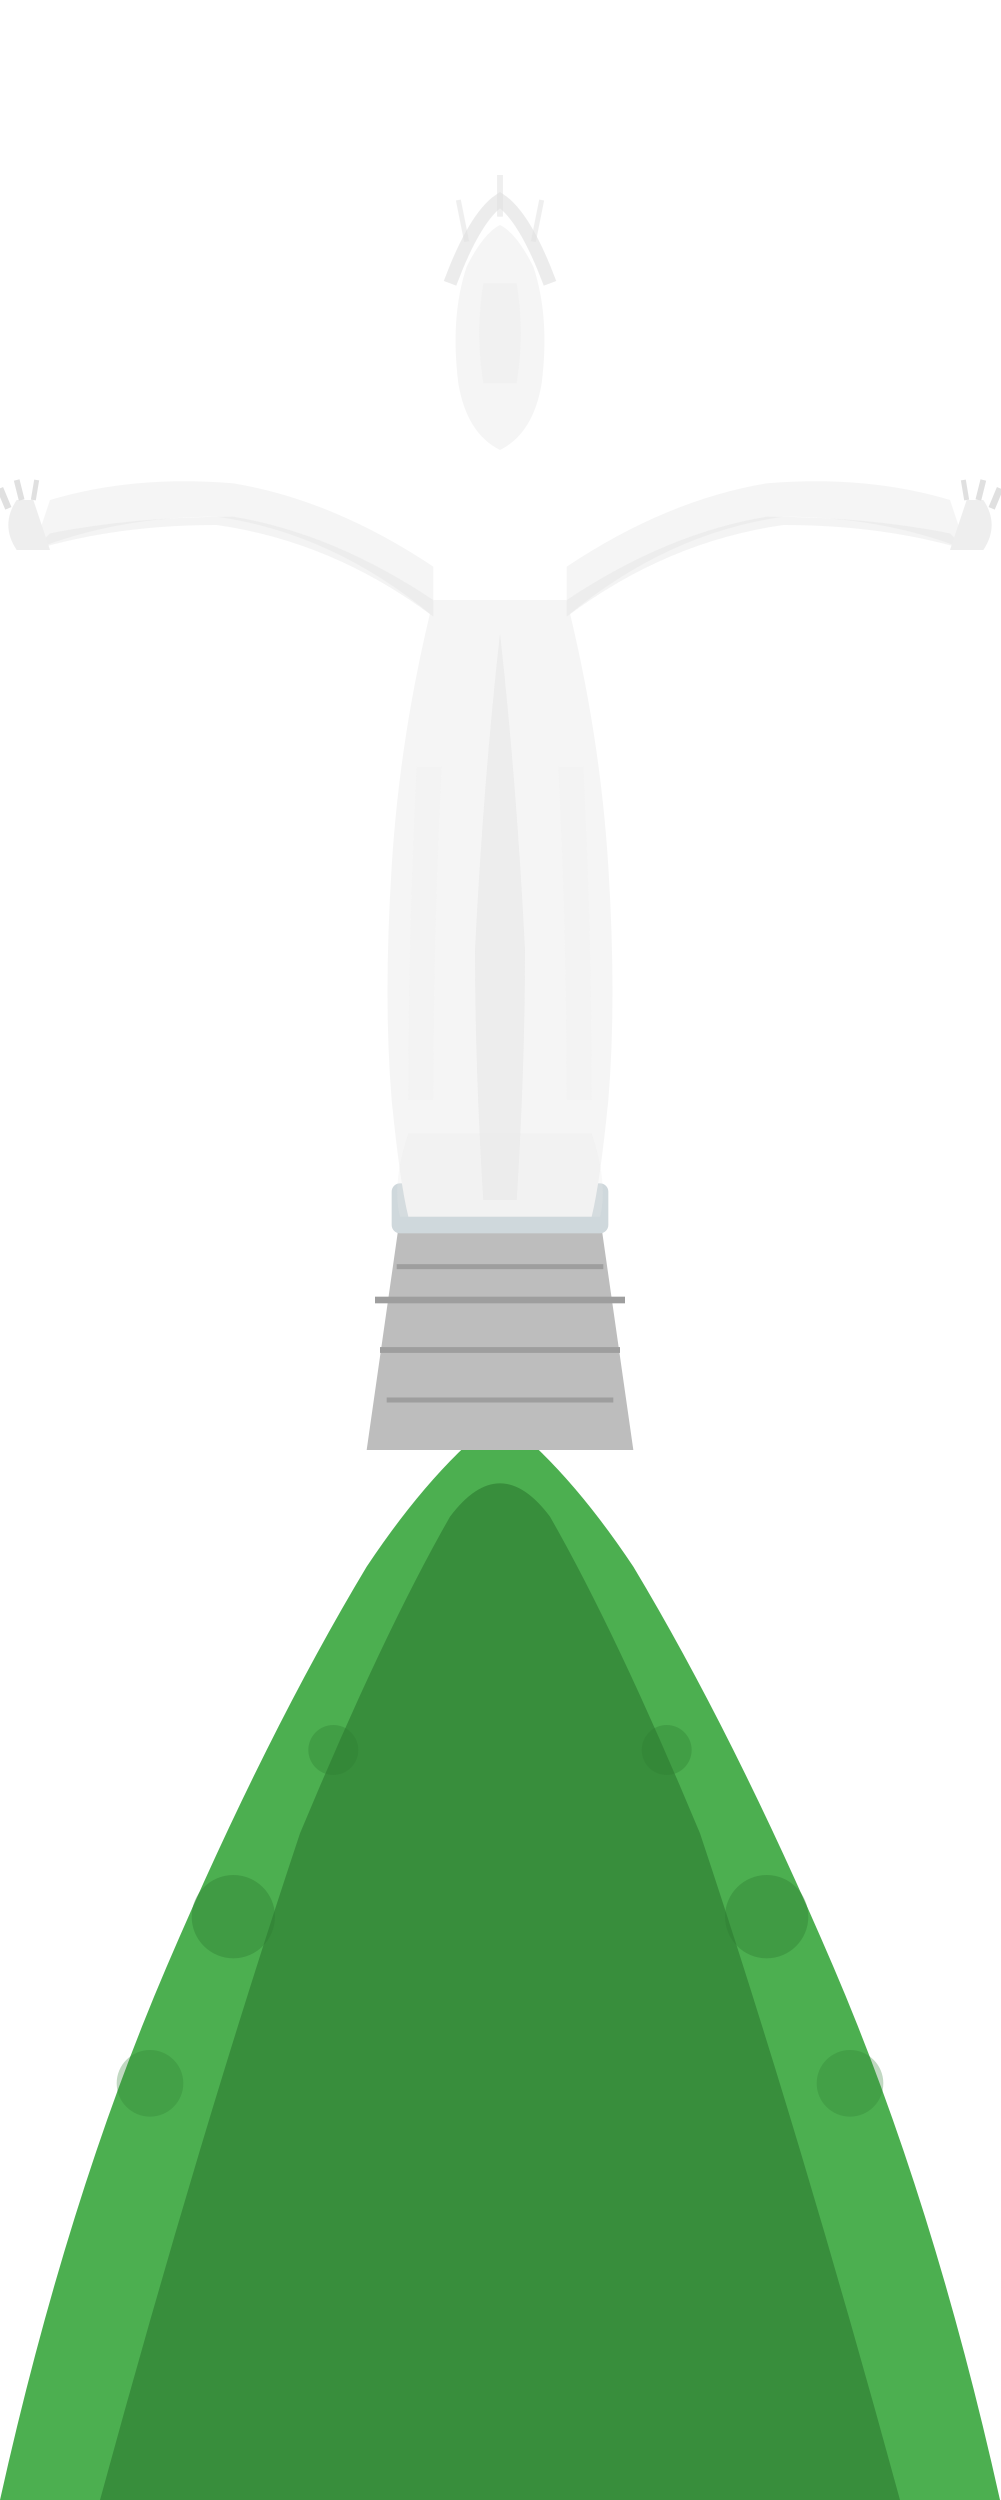
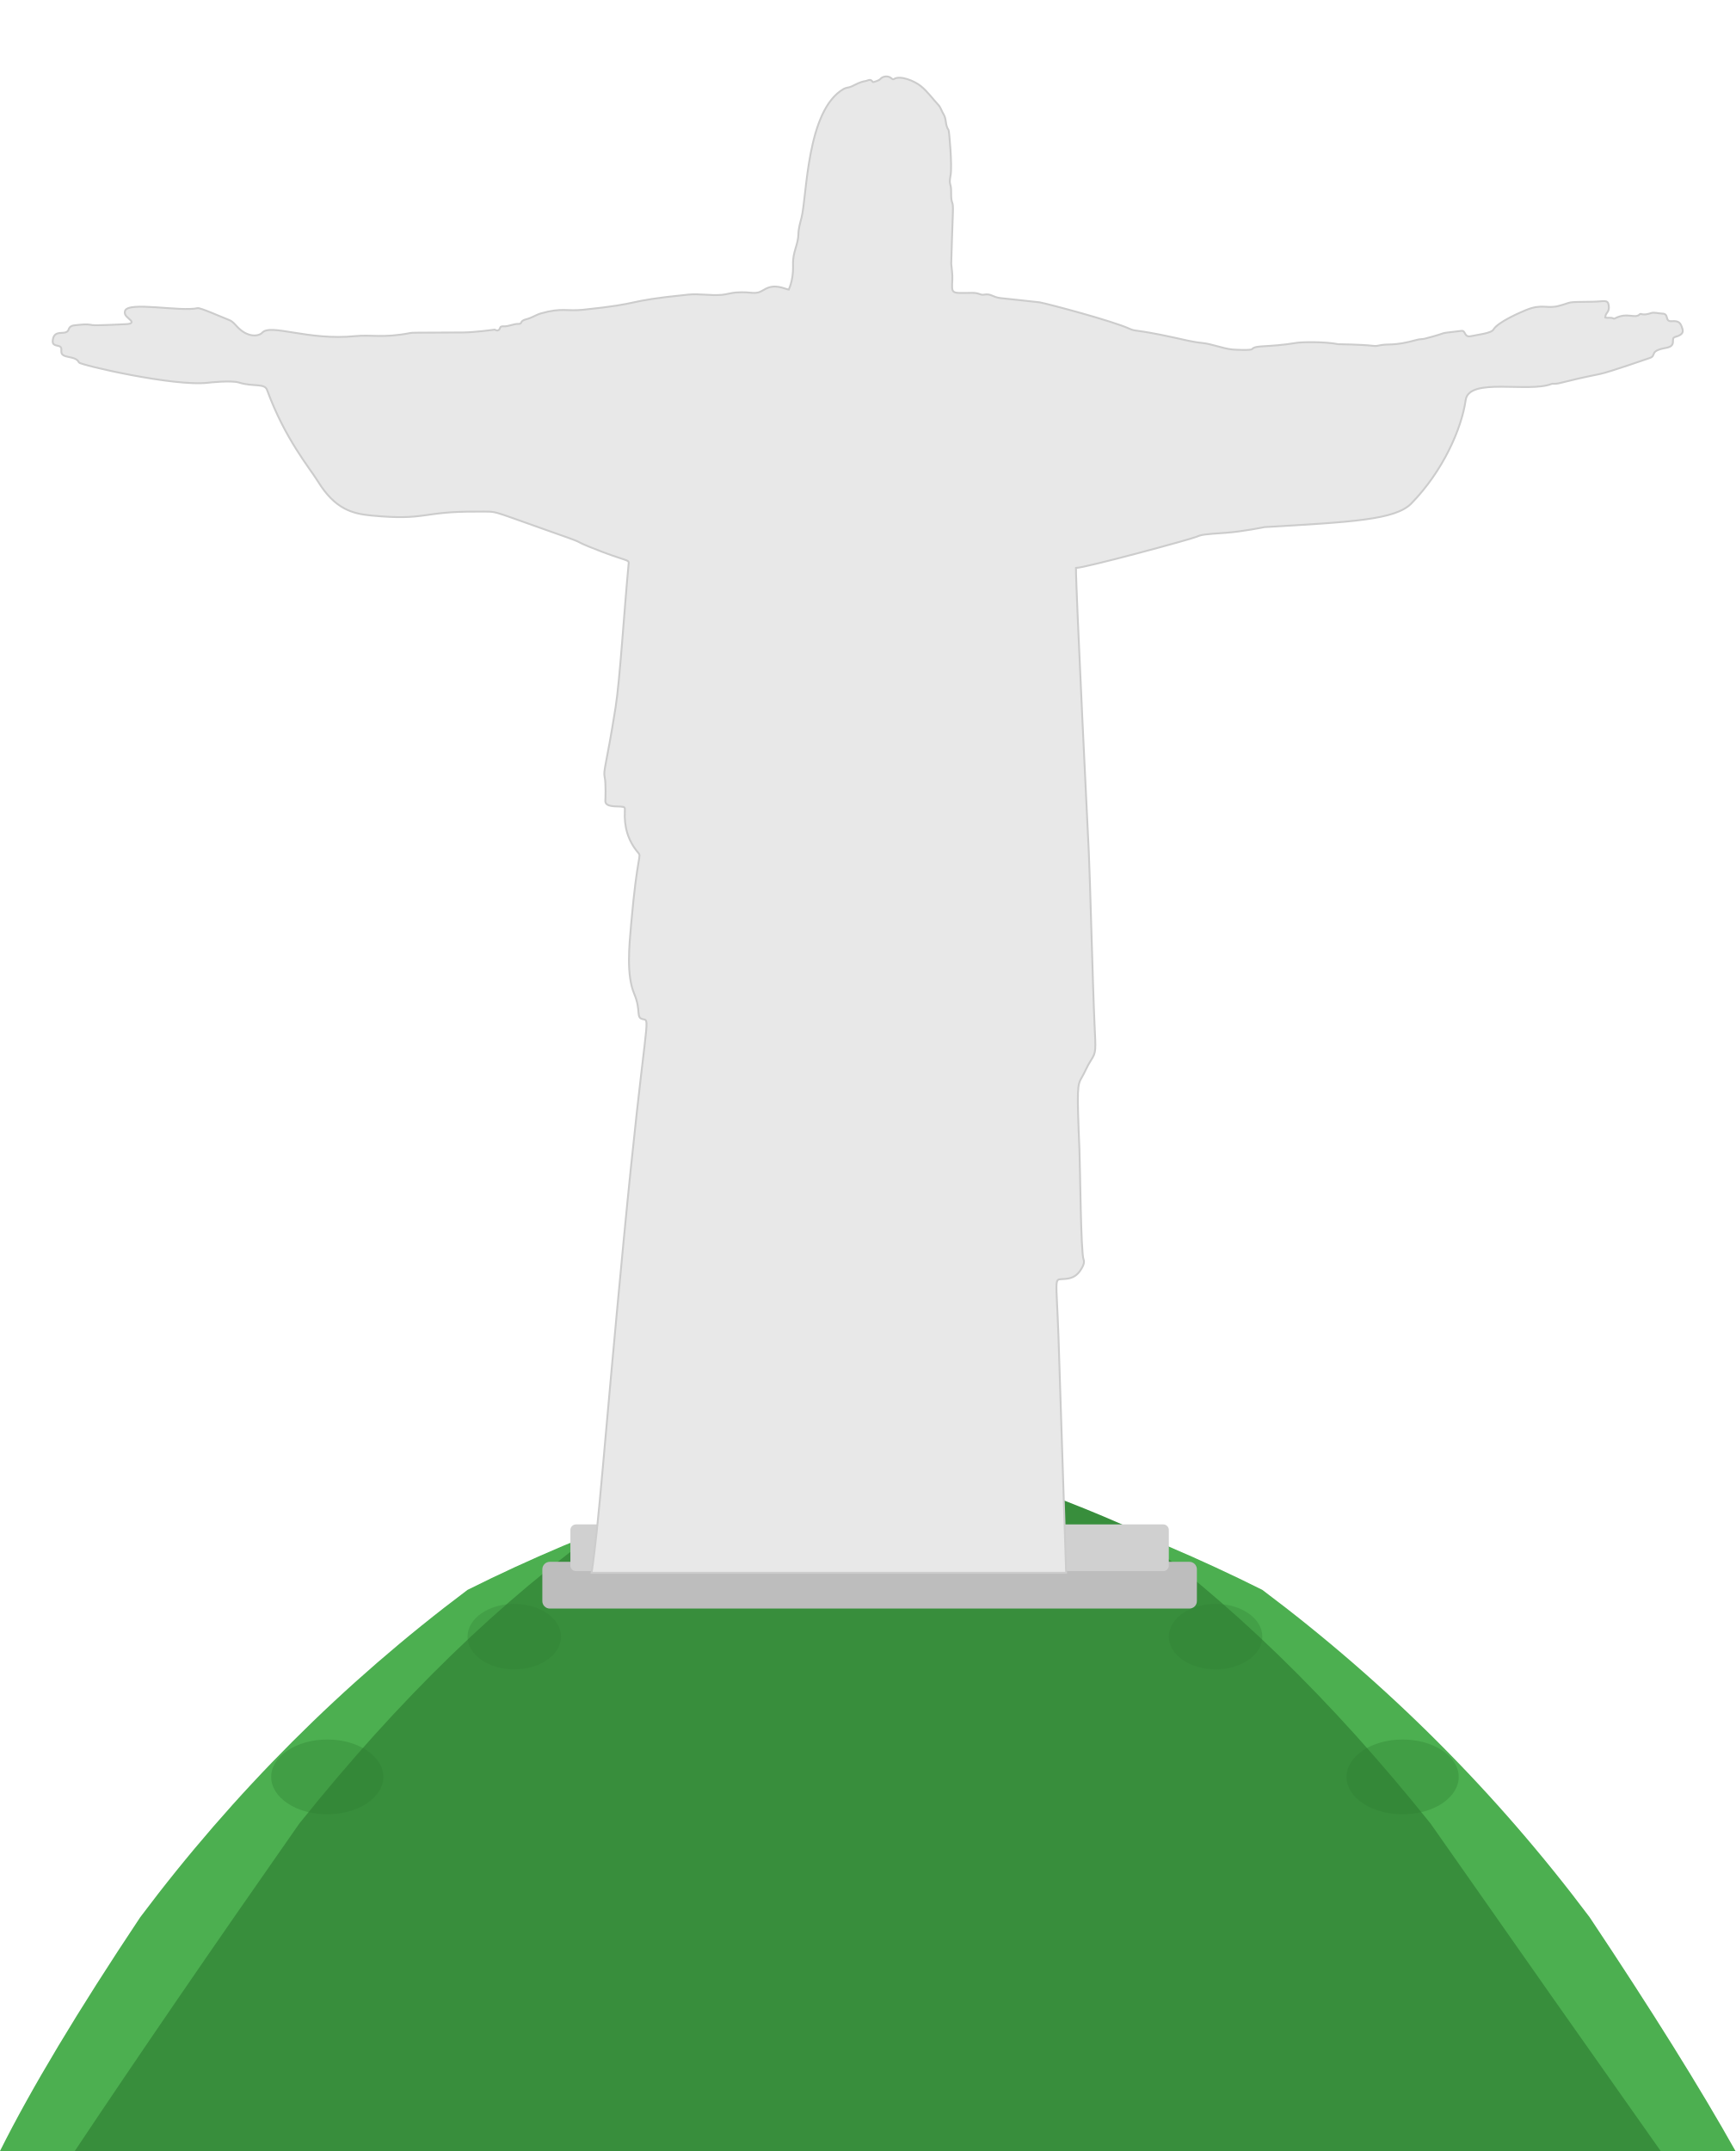
- <svg xmlns="http://www.w3.org/2000/svg" viewBox="0 0 60 150">
-   <path d="M0 150 Q4 132 10 118 Q16 104 22 94 Q26 88 30 85 Q34 88 38 94 Q44 104 50 118 Q56 132 60 150Z" fill="#4CAF50" />
-   <path d="M6 150 Q12 128 18 110 Q23 98 27 91 Q30 87 33 91 Q37 98 42 110 Q48 128 54 150Z" fill="#388E3C" />
-   <circle cx="14" cy="115" r="2.5" fill="#2E7D32" opacity="0.4" />
-   <circle cx="46" cy="115" r="2.5" fill="#2E7D32" opacity="0.4" />
-   <circle cx="9" cy="125" r="2" fill="#2E7D32" opacity="0.3" />
-   <circle cx="51" cy="125" r="2" fill="#2E7D32" opacity="0.3" />
-   <circle cx="20" cy="105" r="1.5" fill="#2E7D32" opacity="0.35" />
-   <circle cx="40" cy="105" r="1.5" fill="#2E7D32" opacity="0.35" />
-   <path d="M22 87 L24 73 L36 73 L38 87Z" fill="#BDBDBD" />
-   <rect x="23.5" y="71" width="13" height="3" rx="0.5" fill="#CFD8DC" />
-   <line x1="22.5" y1="78" x2="37.5" y2="78" stroke="#9E9E9E" stroke-width="0.4" />
-   <line x1="22.8" y1="81" x2="37.2" y2="81" stroke="#9E9E9E" stroke-width="0.35" />
-   <line x1="23.2" y1="84" x2="36.8" y2="84" stroke="#9E9E9E" stroke-width="0.3" />
-   <line x1="23.8" y1="76" x2="36.2" y2="76" stroke="#9E9E9E" stroke-width="0.3" />
-   <path d="M26 36 Q24 44 23.5 52 Q23 60 23.5 66 Q24 71 24.5 73 L35.5 73 Q36 71 36.5 66 Q37 60 36.5 52 Q36 44 34 36Z" fill="#F5F5F5" />
-   <path d="M30 38 Q29 47 28.5 57 Q28.5 64 29 72 L31 72 Q31.5 64 31.5 57 Q31 47 30 38Z" fill="#E0E0E0" opacity="0.4" />
-   <path d="M25 46 Q24.5 56 24.5 66 L26 66 Q26 56 26.5 46Z" fill="#EEEEEE" opacity="0.3" />
-   <path d="M35 46 Q35.5 56 35.5 66 L34 66 Q34 56 33.5 46Z" fill="#EEEEEE" opacity="0.3" />
-   <path d="M24.5 68 Q23.5 71 24 73 L36 73 Q36.5 71 35.5 68" fill="#E8E8E8" opacity="0.25" />
-   <path d="M26 34 Q20 30 14 29 Q8 28.5 3 30 L2 33 Q7 31 13 31 Q20 32 26 37Z" fill="#F5F5F5" />
-   <path d="M26 36 Q20 32 14 31 Q8 31 3 32 L2 33 Q7 31.5 13 31.5 Q20 32.5 26 37Z" fill="#E0E0E0" opacity="0.35" />
-   <path d="M34 34 Q40 30 46 29 Q52 28.5 57 30 L58 33 Q53 31 47 31 Q40 32 34 37Z" fill="#F5F5F5" />
-   <path d="M34 36 Q40 32 46 31 Q52 31 57 32 L58 33 Q53 31.5 47 31.5 Q40 32.5 34 37Z" fill="#E0E0E0" opacity="0.35" />
-   <path d="M1 30 Q0 31.5 1 33 L3 33 Q2.5 31.5 2 30Z" fill="#EEEEEE" />
-   <line x1="0.5" y1="30.5" x2="0" y2="29.3" stroke="#E0E0E0" stroke-width="0.4" />
-   <line x1="1.3" y1="30" x2="1" y2="28.8" stroke="#E0E0E0" stroke-width="0.35" />
-   <line x1="2" y1="30" x2="2.2" y2="28.8" stroke="#E0E0E0" stroke-width="0.3" />
-   <path d="M59 30 Q60 31.5 59 33 L57 33 Q57.5 31.5 58 30Z" fill="#EEEEEE" />
-   <line x1="59.5" y1="30.5" x2="60" y2="29.3" stroke="#E0E0E0" stroke-width="0.4" />
-   <line x1="58.7" y1="30" x2="59" y2="28.8" stroke="#E0E0E0" stroke-width="0.35" />
-   <line x1="58" y1="30" x2="57.8" y2="28.8" stroke="#E0E0E0" stroke-width="0.3" />
-   <path d="M27.5 23 Q27 19 28 16 Q29 14 30 13.5 Q31 14 32 16 Q33 19 32.5 23 Q32 26 30 27 Q28 26 27.5 23Z" fill="#F5F5F5" />
-   <path d="M29 17 Q28.5 20 29 23 L31 23 Q31.5 20 31 17Z" fill="#E8E8E8" opacity="0.3" />
-   <path d="M27 17 Q28.5 13 30 12 Q31.5 13 33 17" fill="none" stroke="#E0E0E0" stroke-width="0.8" opacity="0.6" />
-   <line x1="28" y1="14.5" x2="27.5" y2="12" stroke="#E0E0E0" stroke-width="0.3" opacity="0.5" />
-   <line x1="30" y1="13" x2="30" y2="10.5" stroke="#E0E0E0" stroke-width="0.35" opacity="0.5" />
-   <line x1="32" y1="14.5" x2="32.5" y2="12" stroke="#E0E0E0" stroke-width="0.3" opacity="0.5" />
+ <svg xmlns="http://www.w3.org/2000/svg" viewBox="0 -50 1856 2300">
+   <path d="M0 2250 Q50 2150 150 2000 Q300 1800 500 1650 Q700 1550 928 1500 Q1150 1550 1350 1650 Q1550 1800 1700 2000 Q1800 2150 1856 2250Z" fill="#4CAF50" />
+   <path d="M80 2250 Q180 2100 320 1900 Q480 1700 650 1580 Q820 1510 928 1500 Q1040 1510 1200 1580 Q1370 1700 1530 1900 Q1670 2100 1776 2250Z" fill="#388E3C" />
+   <ellipse cx="350" cy="1850" rx="60" ry="40" fill="#2E7D32" opacity="0.35" />
+   <ellipse cx="1500" cy="1850" rx="60" ry="40" fill="#2E7D32" opacity="0.35" />
+   <ellipse cx="550" cy="1700" rx="50" ry="35" fill="#2E7D32" opacity="0.3" />
+   <ellipse cx="1300" cy="1700" rx="50" ry="35" fill="#2E7D32" opacity="0.3" />
+   <rect x="580" y="1620" width="700" height="50" rx="8" fill="#BDBDBD" />
+   <rect x="610" y="1580" width="640" height="50" rx="6" fill="#D0D0D0" />
+   <g transform="translate(0,-20)">
+     <path d="M632.69,1651.735c7.996-52.909,12.726-130.646,34.186-354.297c22.91-238.766,29.456-236.016,20.997-237.587   c-8.376-1.556-1.865-8.908-9.523-26.987c-8.661-20.446-5.381-51.708-3.398-74.391c6.719-76.879,11.548-71.975,7.427-76.837   c-10.821-12.768-15.007-27.69-14.155-44.232c0.229-4.443,0.111-4.474-4.649-4.983c-3.564-0.38-16.597,0.938-16.187-6.166   c0.058-1.005,0.792-18.462-0.703-25.211c-1.672-7.544,1.626-11.4,11.657-74.748c4.668-29.477,9.07-101.901,13.818-151.989   c0.712-7.508,2.175-1.627-42.817-20.032c-18.866-7.718,3.613-0.522-46.875-18.178c-60.945-21.313-48.353-18.931-72.627-19.059   c-59.728-0.315-53.424,9.85-112.398,4.218c-20.421-1.95-39.004-6.625-57.379-36.443c-9.187-14.908-35.229-45.319-54.495-97.983   c-2.676-7.316-15.039-3.069-29.845-7.764c-8.281-2.626-32.116,0.032-33.117,0.153c-36.524,4.411-136.823-19.03-138.077-21.594   c-2.419-4.946-7.41-4.866-13.829-6.573c-10.025-2.666-0.63-9.768-8.798-11.297c-4.807-0.9-5.832-2.37-5.468-5.829   c1.385-13.173,14.594-3.929,17.076-11.851c0.79-2.522,3.07-3.92,5.738-4.174c6.451-0.616,12.893-1.745,19.394-0.3   c3.278,0.728,35.928-0.976,36.929-1.02c3.518-0.155,6.807-1.265,4.273-3.963c-3.038-3.234-7.55-5.325-6.114-10.147   c3.141-10.545,59.078,1.155,77.606-2.97c2.903-0.646,24.795,9.228,33.763,12.688c3.185,1.229,5.609,3.918,7.944,6.504   c11.728,12.985,23.836,10.945,27.344,7.083c9.172-10.098,48.927,8.787,99.804,3.615c16.599-1.687,29.595,2.331,58.383-3.256   c3.094-0.6,2.341-0.335,56.326-0.636c13.047-0.073,34.098-3.05,34.098-3.05c2.972,1.686,4.827,1.187,6.001-2.228   c0.465-1.353,2.357-1.333,3.591-1.276c5.457,0.253,10.347-2.722,15.775-2.608c5.09,0.107,0.369-3.056,8.973-5.124   c5.414-1.302,10.001-4.645,15.17-6.103c22.646-6.389,27.466-2.077,44.854-3.873c68.561-7.084,39.77-8.842,112.593-16.208   c12.124-1.226,24.041,1.346,36.098,0.23c5.104-0.472,9.906-2.128,15.053-2.5c18.619-1.345,19.545,3.465,30.101-3.024   c11.049-6.792,20.728-1.25,26.295-0.028c3.844-8.673,4.857-17.653,4.611-26.902c-0.368-13.861,5.531-20.808,5.736-32.497   c0.104-5.975,1.847-11.725,3.32-17.456c5.859-22.798,5.295-115.137,45.19-137.808c2.567-1.459,5.457-1.268,8.13-2.516   c4.806-2.244,9.51-5.037,14.906-5.815c2.652-0.383,5.544-3.083,7.899,0.876c0.468,0.787,6.93-1.687,7.888-2.829   c2.881-3.434,8.449-4.086,11.922-1.203c0.96,0.797,1.81,1.675,2.928,0.967c6.778-4.296,21.943,2.095,28.6,7.421   c7.251,5.802,12.585,13.53,18.915,20.272c2.523,2.688,3.487,6.745,5.454,9.794c3.431,5.318,1.62,11.971,5.402,16.954   c0.731,0.964,4.035,38.575,2.169,48.509c-2.101,11.19,0.705,7.628,0.596,17.528c-0.176,16.021,2.519,6.88,1.882,22.709   c-0.04,1.005-1.885,52.606-1.767,54.163c0.427,5.62,1.461,11.17,1.183,16.869c-0.792,16.257-1.604,14.61,21.256,14.407   c7.529-0.067,8.615,2.611,12.368,1.937c8.199-1.472,8.957,2.715,18.234,3.709c1.009,0.108,40.197,4.221,41.529,4.479   c10.43,2.02,77.57,19.87,95.578,28.03c7.991,3.621,4.536,0.198,48.151,9.648c9.828,2.129,19.647,4.73,29.608,5.706   c11.271,1.105,21.597,5.875,32.781,7.048c2.041,0.214,19.681,1.165,21.048-0.393c4.091-4.661,15.084-1.434,48.289-6.808   c4.507-0.729,28.557-1.442,44.019,1.548c0.08,0.015,23.569,0.2,37.211,1.734c1.505,0.169,3.112,0.277,4.564-0.056   c13.373-3.062,15.12,1.17,42.866-6.498c2.533-0.7,5.323-0.456,7.872-1.118c30.615-7.951,8.667-4.595,39.054-8.338   c4.984-0.614,2.43,7.462,10.502,5.626c6.259-1.424,21.353-2.942,23.734-6.984c4.827-8.196,29.322-18.625,35.012-20.952   c16.854-6.893,21.998-1.105,34.363-4.252c17.114-4.356,5.027-4.233,37.254-4.599c11.389-0.129,15.682-2.839,16.672,3.851   c1.18,7.973-3.599,7.189-3.677,13.084c2.898,0.753,6.085-0.516,8.89,1.089c0.65,0.372,1.414-0.164,2.122-0.518   c12.708-6.363,20.963,0.98,25.733-3.962c0.254-0.263,0.726-0.616,0.976-0.539c3.93,1.219,7.386,0.403,11.349-0.861   c3.464-1.105,7.839,0.505,11.856,0.558c7.758,0.103,2.205,8.668,10.045,8.119c8.051-0.564,9.472,1.853,11.419,7.758   c1.146,3.476,0.89,6.772-7.603,9.073c-5.796,1.571,2.596,9.498-9.874,11.726c-19.132,3.418-9.1,8.239-17.817,10.955   c-1,0.312-43.04,14.976-52.46,16.874c-42.037,8.471-43.391,10.886-50.146,10.516c-0.57-0.031-1.207-0.098-1.712,0.104   c-24.785,9.923-88.576-7.488-92.078,17.306c-4.303,30.471-24.065,75.688-58.084,110.562   c-17.157,17.588-63.964,19.852-157.123,25.312c0,0-24.004,4.915-41.77,6.114c-22.221,1.499-25.45,1.857-30.808,4.202   c-6.136,2.685-118.006,32.991-128.979,33.362c-0.271,20.953,13.689,303.436,13.741,304.436   c1.289,24.979,4.226,142.76,6.044,181.965c1.401,30.203,1.966,31.078-3.8,40.113c-4.472,7.009-6.102,11.993-9.708,18.159   c-4.744,8.113-5.421,10.291-2.561,77.366c0.779,18.266,1.441,110.45,4.402,117.389c1.076,2.521,0.121,5.312-1.114,7.766   c-6.226,12.365-14.351,12.602-19.822,13.109c-11.178,1.037-8.211-5.143-5.832,63.414c0,0.005,8.153,250.718,8.153,250.718   C971.025,1651.735,801.857,1651.735,632.69,1651.735z" fill="#E8E8E8" stroke="#CCC" stroke-width="2" />
+   </g>
</svg>
